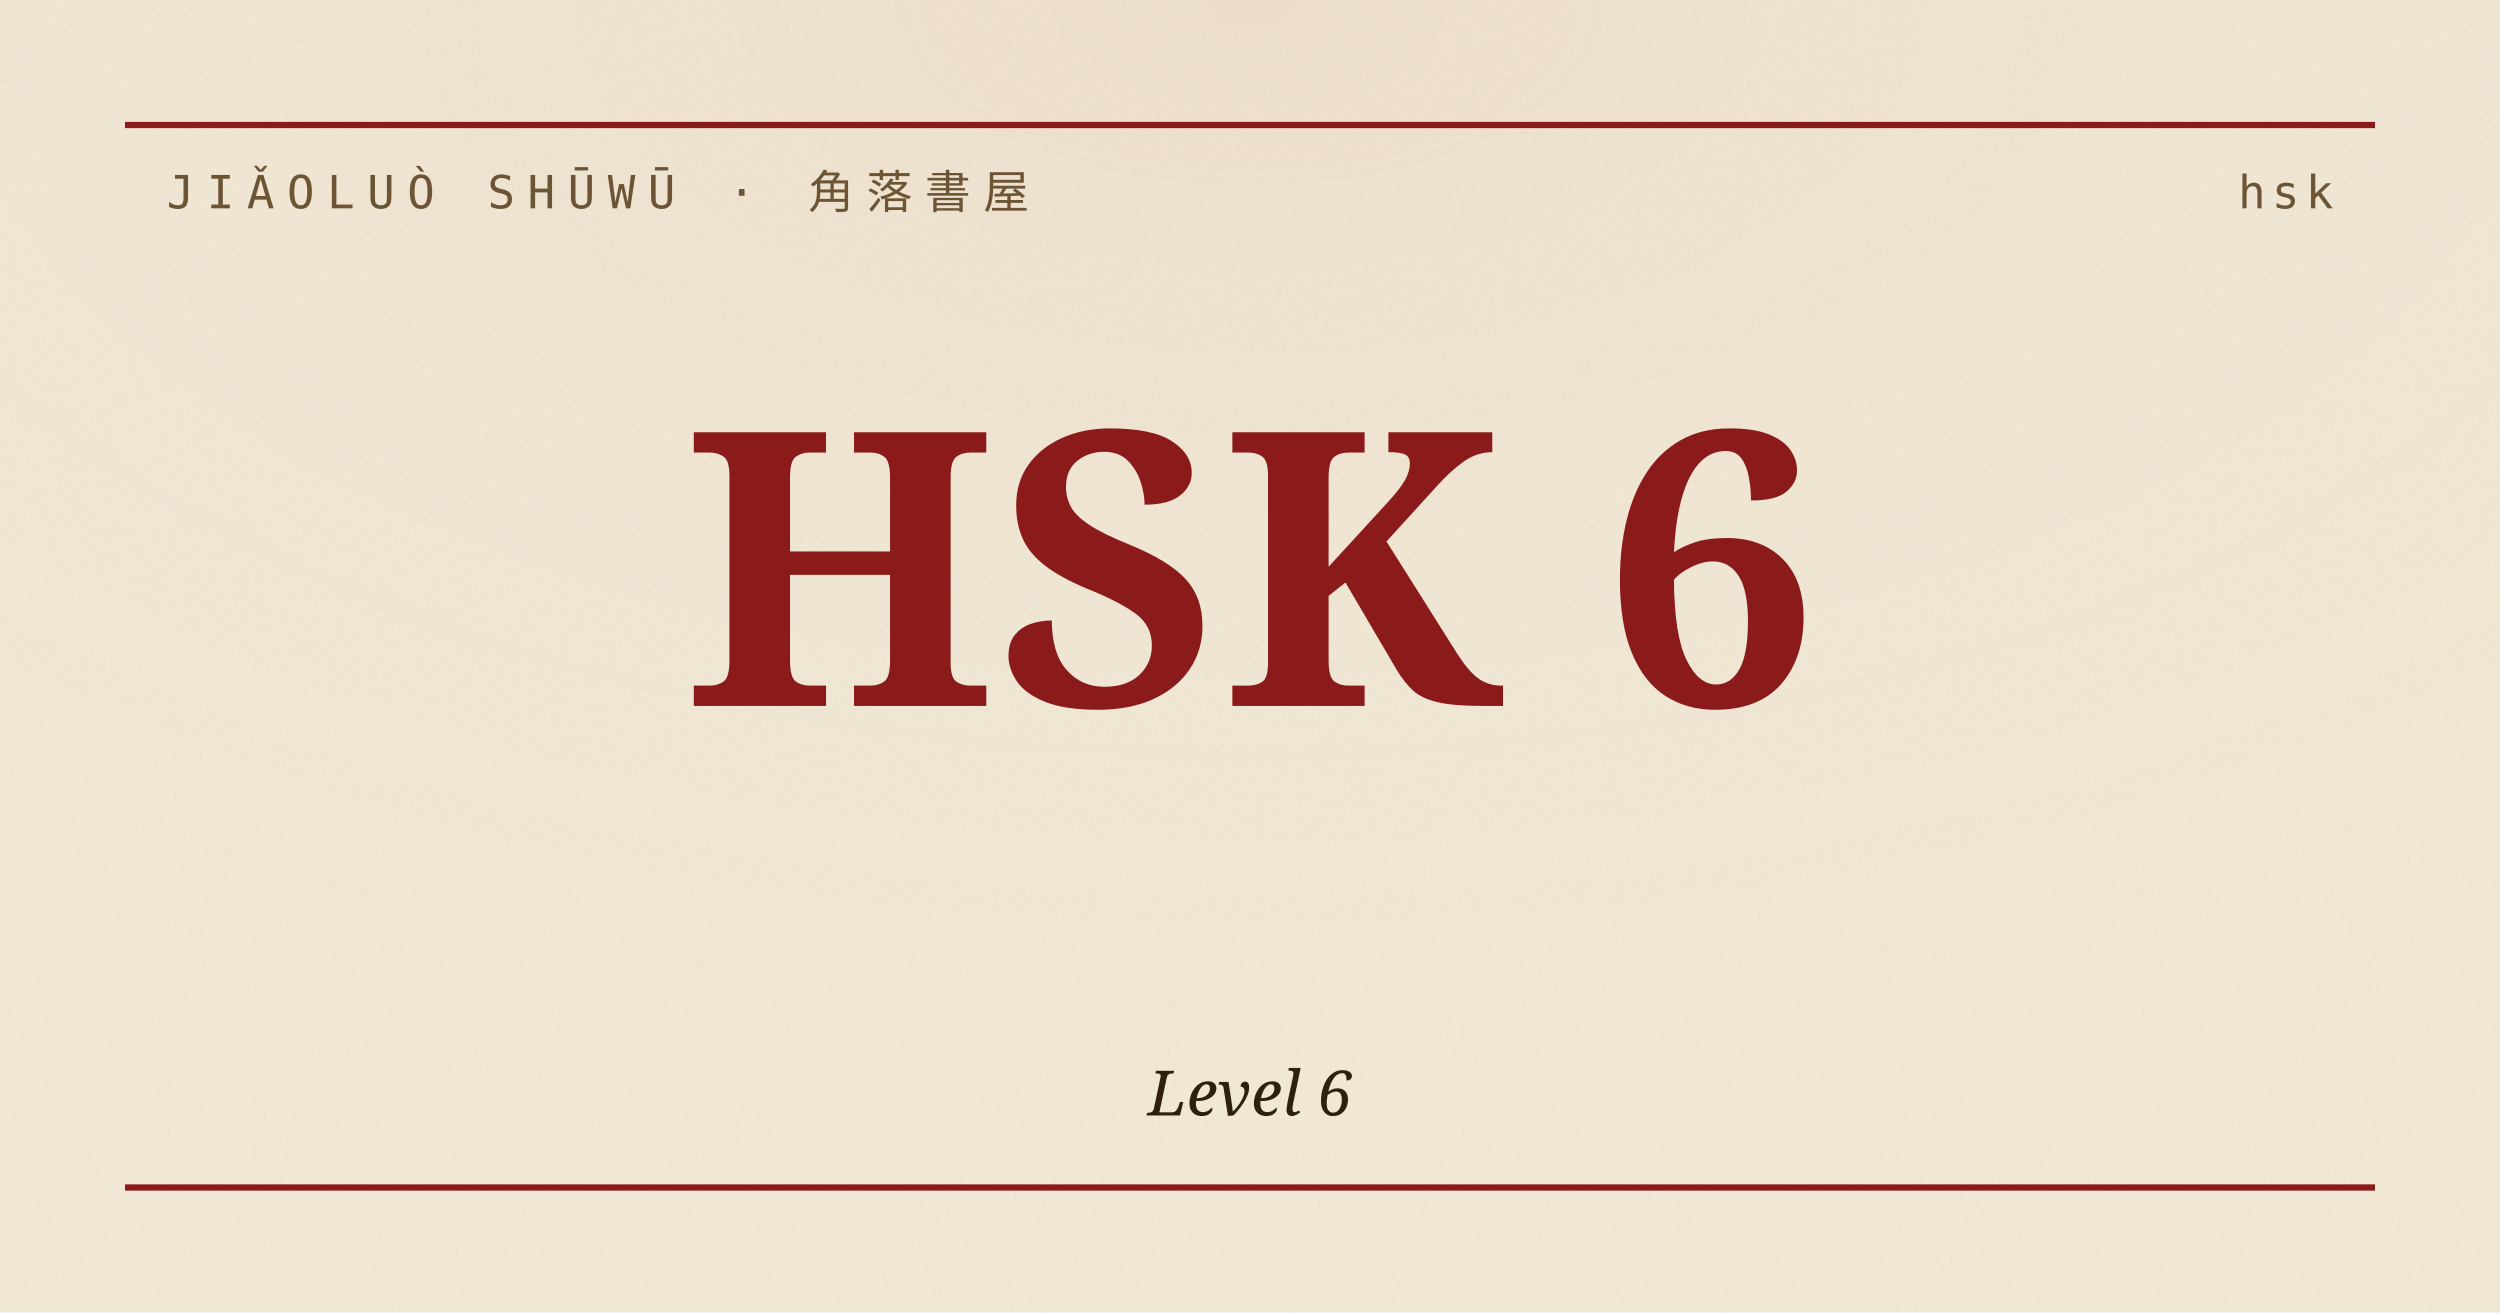
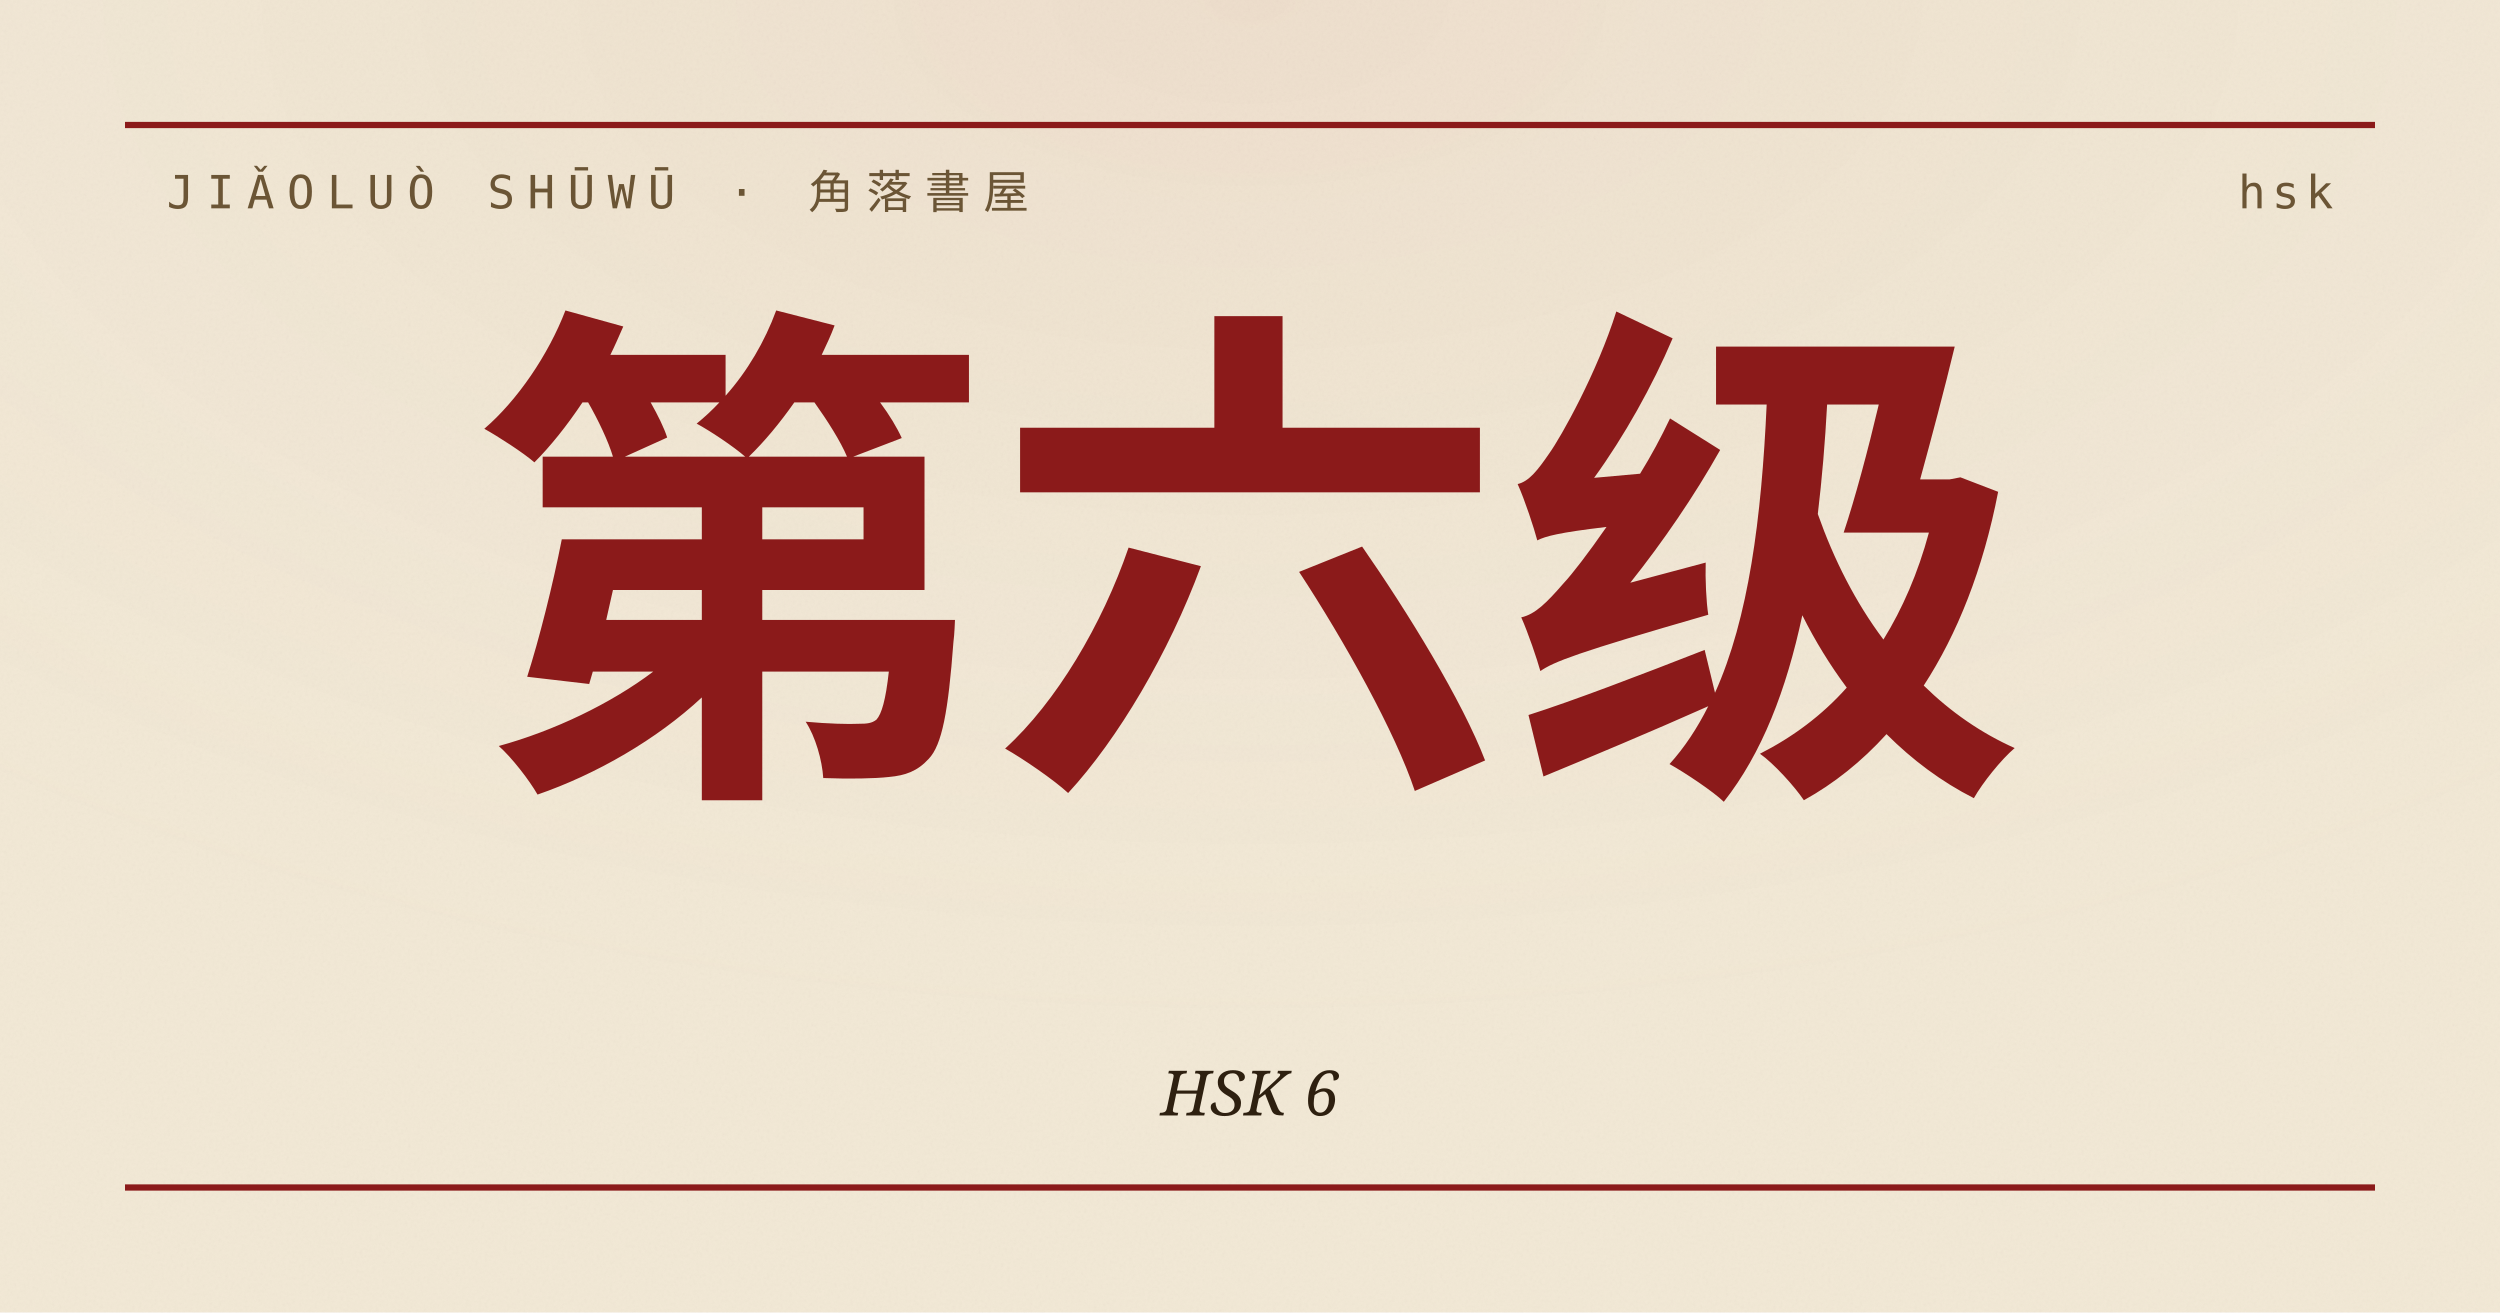
<svg xmlns="http://www.w3.org/2000/svg" viewBox="0 0 1200 630" width="1200" height="630">
  <defs>
    <filter id="paper">
      <feTurbulence type="fractalNoise" baseFrequency="0.65" numOctaves="5" stitchTiles="stitch" />
      <feColorMatrix type="saturate" values="0" />
    </filter>
    <radialGradient id="vignette" cx="50%" cy="0%" r="80%">
      <stop offset="0%" stop-color="#8b1a1a" stop-opacity="0.05" />
      <stop offset="100%" stop-color="#f2e8d5" stop-opacity="0" />
    </radialGradient>
  </defs>
  <rect width="1200" height="630" fill="#f2e8d5" />
  <rect width="1200" height="630" fill="url(#vignette)" />
  <rect width="1200" height="630" filter="url(#paper)" opacity="0.06" />
  <line x1="60" y1="60" x2="1140" y2="60" stroke="#8b1a1a" stroke-width="3" />
  <line x1="60" y1="570" x2="1140" y2="570" stroke="#8b1a1a" stroke-width="3" />
  <text x="80" y="100" font-family="Inconsolata, monospace" font-size="22" letter-spacing="6" fill="#6b5535" text-transform="uppercase">JIǍOLUÒ SHŪWŪ · 角落書屋</text>
  <text x="1120" y="100" font-family="Inconsolata, monospace" font-size="22" letter-spacing="3" fill="#6b5535" text-anchor="end">hsk</text>
-   <text x="600" y="275" font-family="Noto Serif SC, serif" font-size="184" font-weight="700" fill="#8b1a1a" text-anchor="middle" dominant-baseline="middle">HSK 6</text>
-   <text x="600" y="525" font-family="EB Garamond, Georgia, serif" font-style="italic" font-size="30" fill="#2e2010" text-anchor="middle" dominant-baseline="middle">Level 6</text>
+   <text x="600" y="275" font-family="Noto Serif SC, serif" font-size="248" font-weight="700" fill="#8b1a1a" text-anchor="middle" dominant-baseline="middle">第六级</text>
+   <text x="600" y="525" font-family="EB Garamond, Georgia, serif" font-style="italic" font-size="30" fill="#2e2010" text-anchor="middle" dominant-baseline="middle">HSK 6</text>
</svg>
